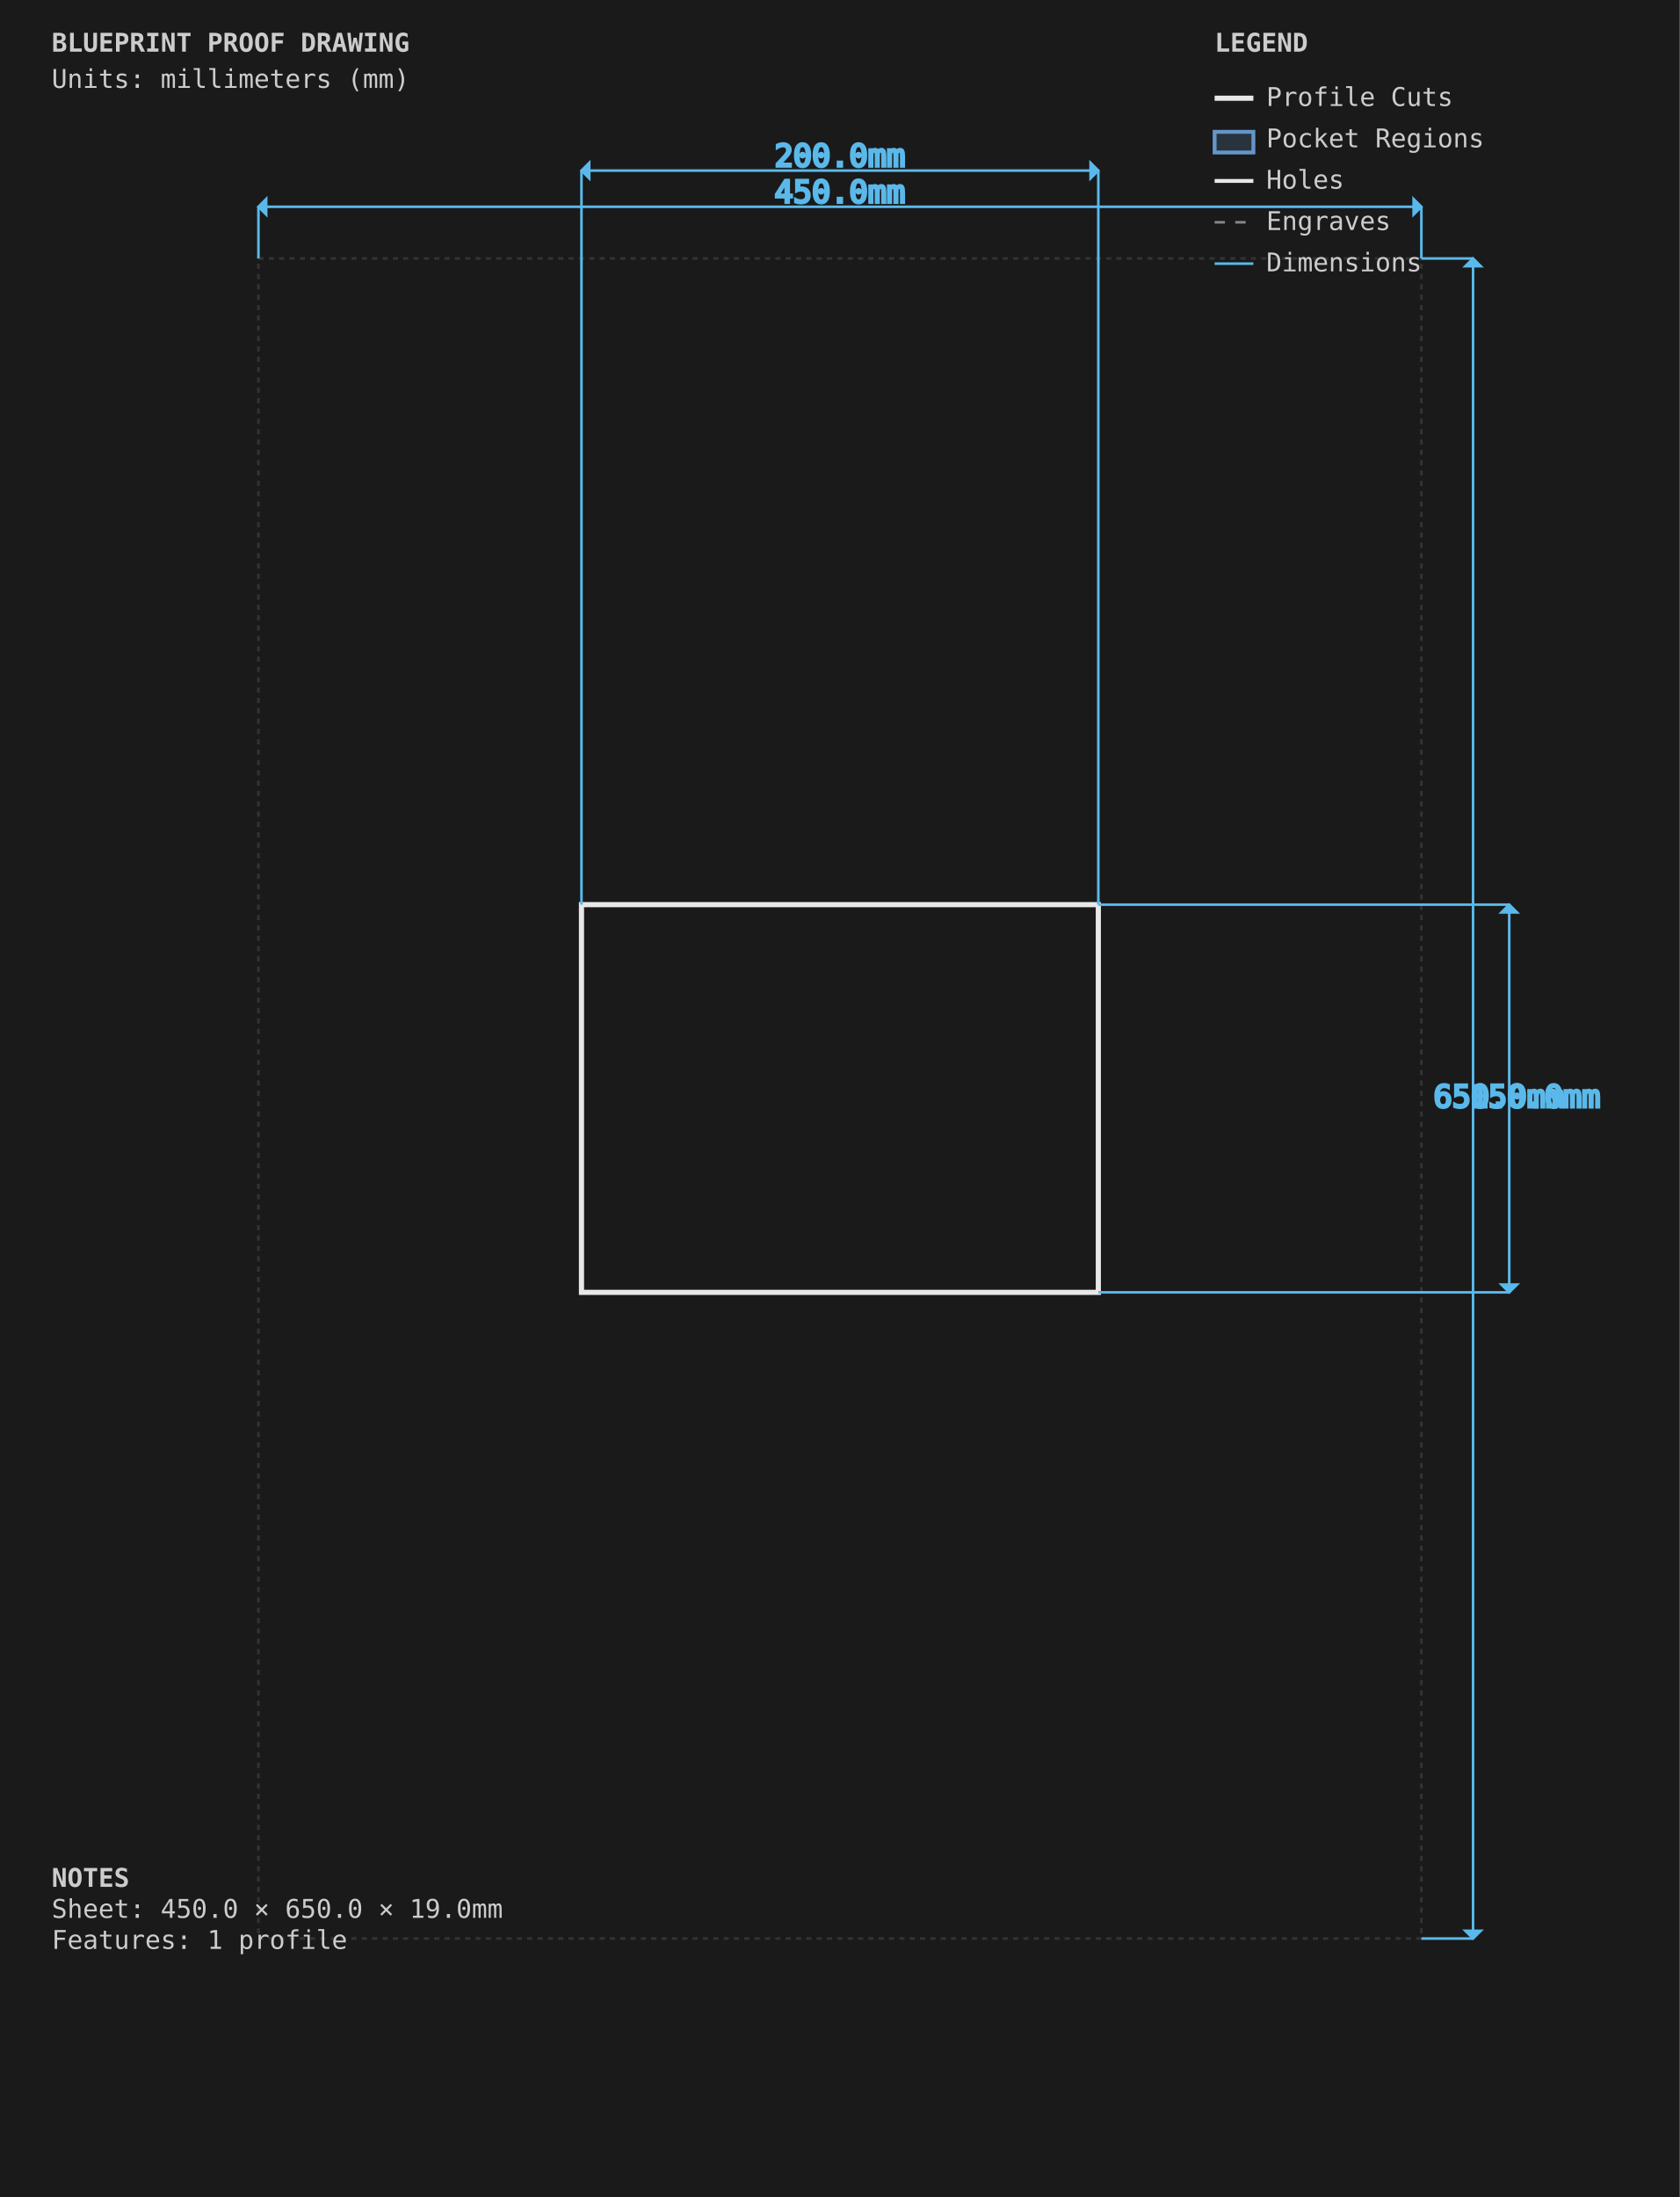
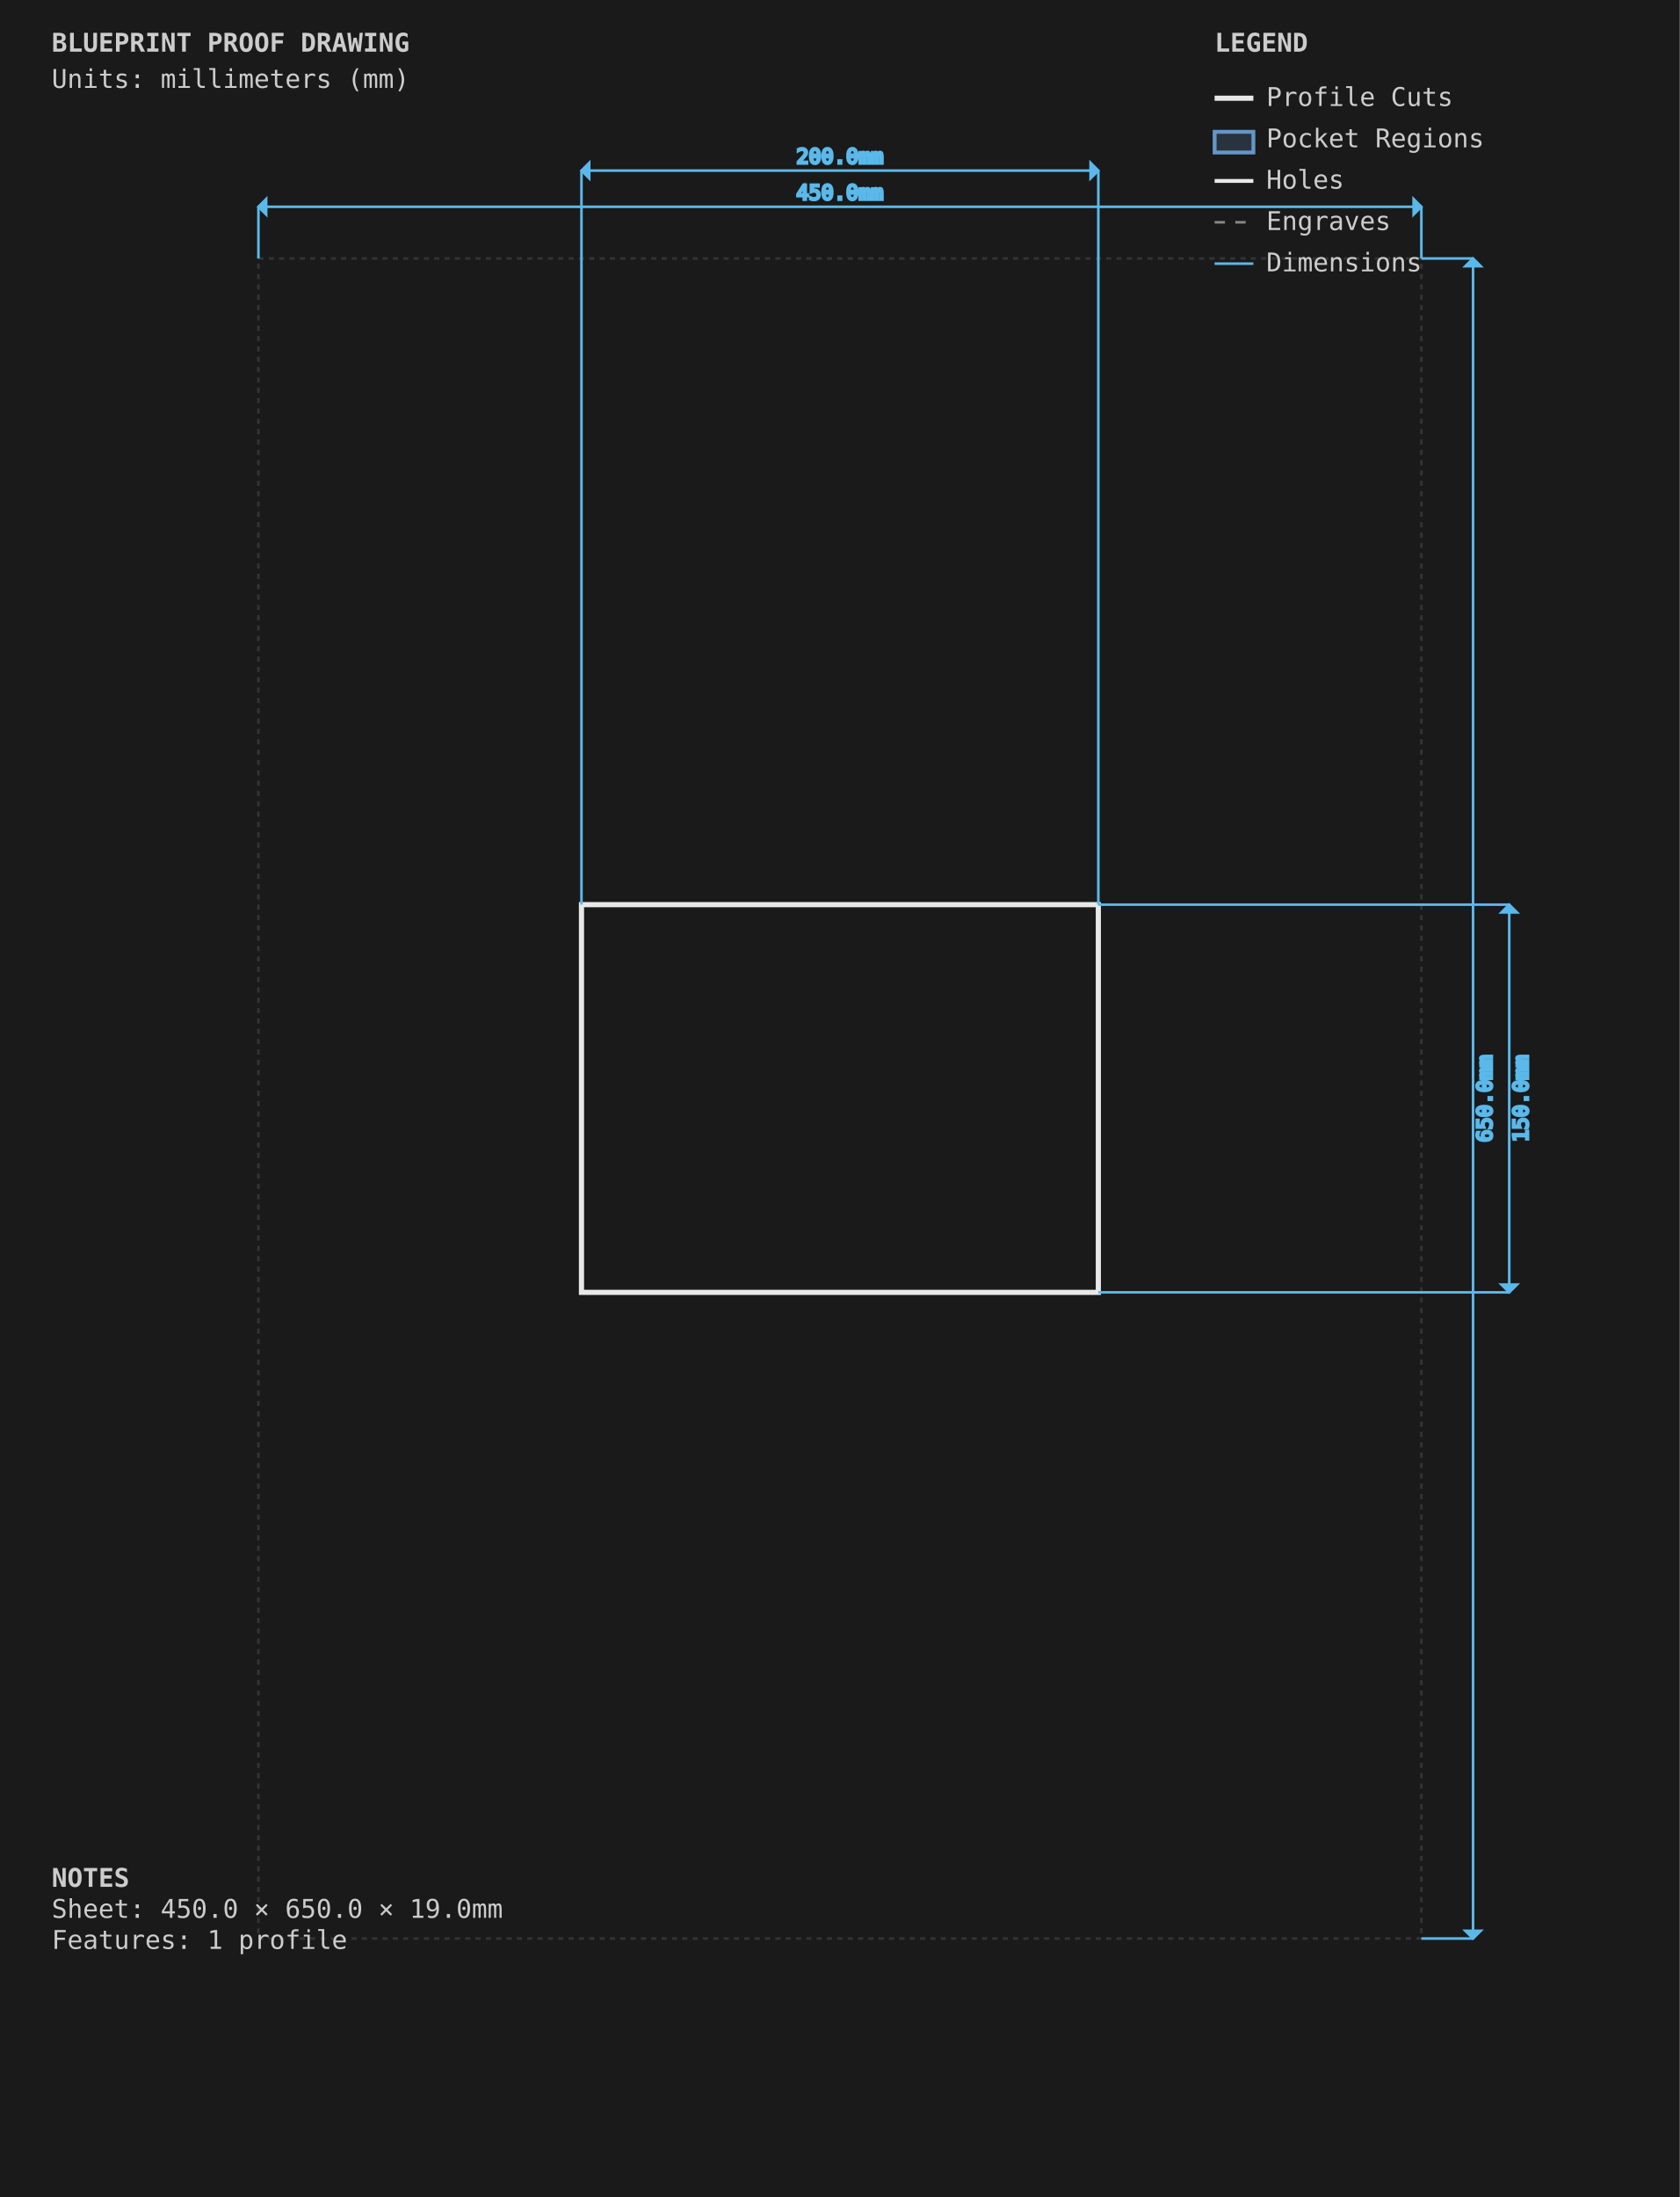
<svg xmlns="http://www.w3.org/2000/svg" viewBox="0 0 650.0 850.0" width="650.0mm" height="850.0mm">
  <style>
        .sheet-outline { stroke: #333333; stroke-width: 1; fill: none; stroke-dasharray: 2,2; }
        .profile-cuts { stroke: #e8e8e8; stroke-width: 2; fill: none; }
        .pocket-regions { stroke: #6496c8; stroke-width: 1.5; fill: #6496c8; fill-opacity: 0.2; }
        .holes { stroke: #e8e8e8; stroke-width: 1.5; fill: none; }
        .engrave-paths { stroke: #888888; stroke-width: 1; fill: none; stroke-dasharray: 4,4; }
        .construction { stroke: #333333; stroke-width: 0.5; fill: none; stroke-dasharray: 2,2; }
        .dimensions { stroke: #5ab9ea; stroke-width: 1; fill: none; }
-         .dimension-text { fill: #5ab9ea; font-family: monospace; font-size: 12px; }
+         .dimension-text { fill: #5ab9ea; font-family: monospace; font-size: 8px; }
        .notes { fill: #cccccc; font-family: monospace; font-size: 10px; }
        .legend { fill: #cccccc; font-family: monospace; font-size: 10px; }
    </style>
  <rect x="0" y="0" width="650.0" height="850.0" fill="#1a1a1a" />
  <g id="SHEET_OUTLINE" class="sheet-outline">
    <rect x="100" y="100" width="450.0" height="650.0" />
  </g>
  <g id="PROFILE_CUTS" class="profile-cuts">
    <rect x="225.0" y="350.0" width="200.0" height="150.0" />
  </g>
  <g id="POCKET_REGIONS" class="pocket-regions" />
  <g id="ENGRAVE_PATHS" class="engrave-paths" />
  <g id="HOLES" class="holes" />
  <g id="CONSTRUCTION" class="construction" />
  <g id="DIMENSIONS" class="dimensions">
    <line x1="100" y1="100" x2="100" y2="80.0" stroke="#5ab9ea" stroke-width="1" />
    <line x1="550.0" y1="100" x2="550.0" y2="80.0" stroke="#5ab9ea" stroke-width="1" />
    <line x1="100" y1="80.0" x2="550.0" y2="80.0" stroke="#5ab9ea" stroke-width="1" />
    <polygon points="100,80.0 103.0,77.0 103.0,83.0" fill="#5ab9ea" />
    <polygon points="550.0,80.0 547.0,77.0 547.0,83.0" fill="#5ab9ea" />
    <text x="325.0" y="75.0" class="dimension-text" text-anchor="middle" dominant-baseline="middle">450.0mm</text>
    <line x1="550.0" y1="100" x2="570.0" y2="100" stroke="#5ab9ea" stroke-width="1" />
    <line x1="550.0" y1="750.0" x2="570.0" y2="750.0" stroke="#5ab9ea" stroke-width="1" />
    <line x1="570.0" y1="100" x2="570.0" y2="750.0" stroke="#5ab9ea" stroke-width="1" />
    <polygon points="570.0,100 567.0,103.0 573.0,103.0" fill="#5ab9ea" />
    <polygon points="570.0,750.0 567.0,747.0 573.0,747.0" fill="#5ab9ea" />
-     <text x="580.0" y="425.0" class="dimension-text" text-anchor="middle" dominant-baseline="middle">650.0mm</text>
+     <text x="575.0" y="425.0" class="dimension-text" text-anchor="middle" dominant-baseline="middle" transform="rotate(-90 575.0 425.0)">650.0mm</text>
    <line x1="225.0" y1="350.0" x2="225.0" y2="66.0" stroke="#5ab9ea" stroke-width="1" />
    <line x1="425.0" y1="350.0" x2="425.0" y2="66.0" stroke="#5ab9ea" stroke-width="1" />
    <line x1="225.0" y1="66.0" x2="425.0" y2="66.0" stroke="#5ab9ea" stroke-width="1" />
    <polygon points="225.0,66.0 228.0,63.0 228.0,69.0" fill="#5ab9ea" />
    <polygon points="425.0,66.0 422.0,63.0 422.0,69.0" fill="#5ab9ea" />
    <text x="325.0" y="61.0" class="dimension-text" text-anchor="middle" dominant-baseline="middle">200.0mm</text>
    <line x1="425.0" y1="350.0" x2="584.0" y2="350.0" stroke="#5ab9ea" stroke-width="1" />
    <line x1="425.0" y1="500.0" x2="584.0" y2="500.0" stroke="#5ab9ea" stroke-width="1" />
    <line x1="584.0" y1="350.0" x2="584.0" y2="500.0" stroke="#5ab9ea" stroke-width="1" />
    <polygon points="584.0,350.0 581.0,353.0 587.0,353.0" fill="#5ab9ea" />
    <polygon points="584.0,500.0 581.0,497.0 587.0,497.0" fill="#5ab9ea" />
-     <text x="594.0" y="425.0" class="dimension-text" text-anchor="middle" dominant-baseline="middle">150.0mm</text>
+     <text x="589.0" y="425.0" class="dimension-text" text-anchor="middle" dominant-baseline="middle" transform="rotate(-90 589.0 425.0)">150.0mm</text>
  </g>
  <g id="NOTES" class="notes">
    <text x="20" y="730.0" class="notes" font-weight="bold">NOTES</text>
    <text x="20" y="742.0" class="notes">Sheet: 450.0 × 650.0 × 19.0mm</text>
    <text x="20" y="754.0" class="notes">Features: 1 profile</text>
  </g>
  <g id="TITLE_BLOCK" class="title-block">
    <text x="20" y="20" class="notes" font-weight="bold" font-size="14px">BLUEPRINT PROOF DRAWING</text>
    <text x="20" y="34" class="notes" font-size="9px">Units: millimeters (mm)</text>
  </g>
  <g id="LEGEND" class="legend">
    <text x="470.0" y="20" class="legend" font-weight="bold">LEGEND</text>
    <line x1="470.0" y1="38" x2="485.0" y2="38" stroke="#e8e8e8" stroke-width="2" />
    <text x="490.0" y="41" class="legend">Profile Cuts</text>
    <rect x="470.0" y="51" width="15.0" height="8" stroke="#6496c8" stroke-width="1.5" fill="#6496c8" fill-opacity="0.2" />
    <text x="490.0" y="57" class="legend">Pocket Regions</text>
    <line x1="470.0" y1="70" x2="485.0" y2="70" stroke="#e8e8e8" stroke-width="1.5" />
    <text x="490.0" y="73" class="legend">Holes</text>
    <line x1="470.0" y1="86" x2="485.0" y2="86" stroke="#888888" stroke-width="1" stroke-dasharray="4,4" />
    <text x="490.0" y="89" class="legend">Engraves</text>
    <line x1="470.0" y1="102" x2="485.0" y2="102" stroke="#5ab9ea" stroke-width="1" />
    <text x="490.0" y="105" class="legend">Dimensions</text>
  </g>
</svg>
